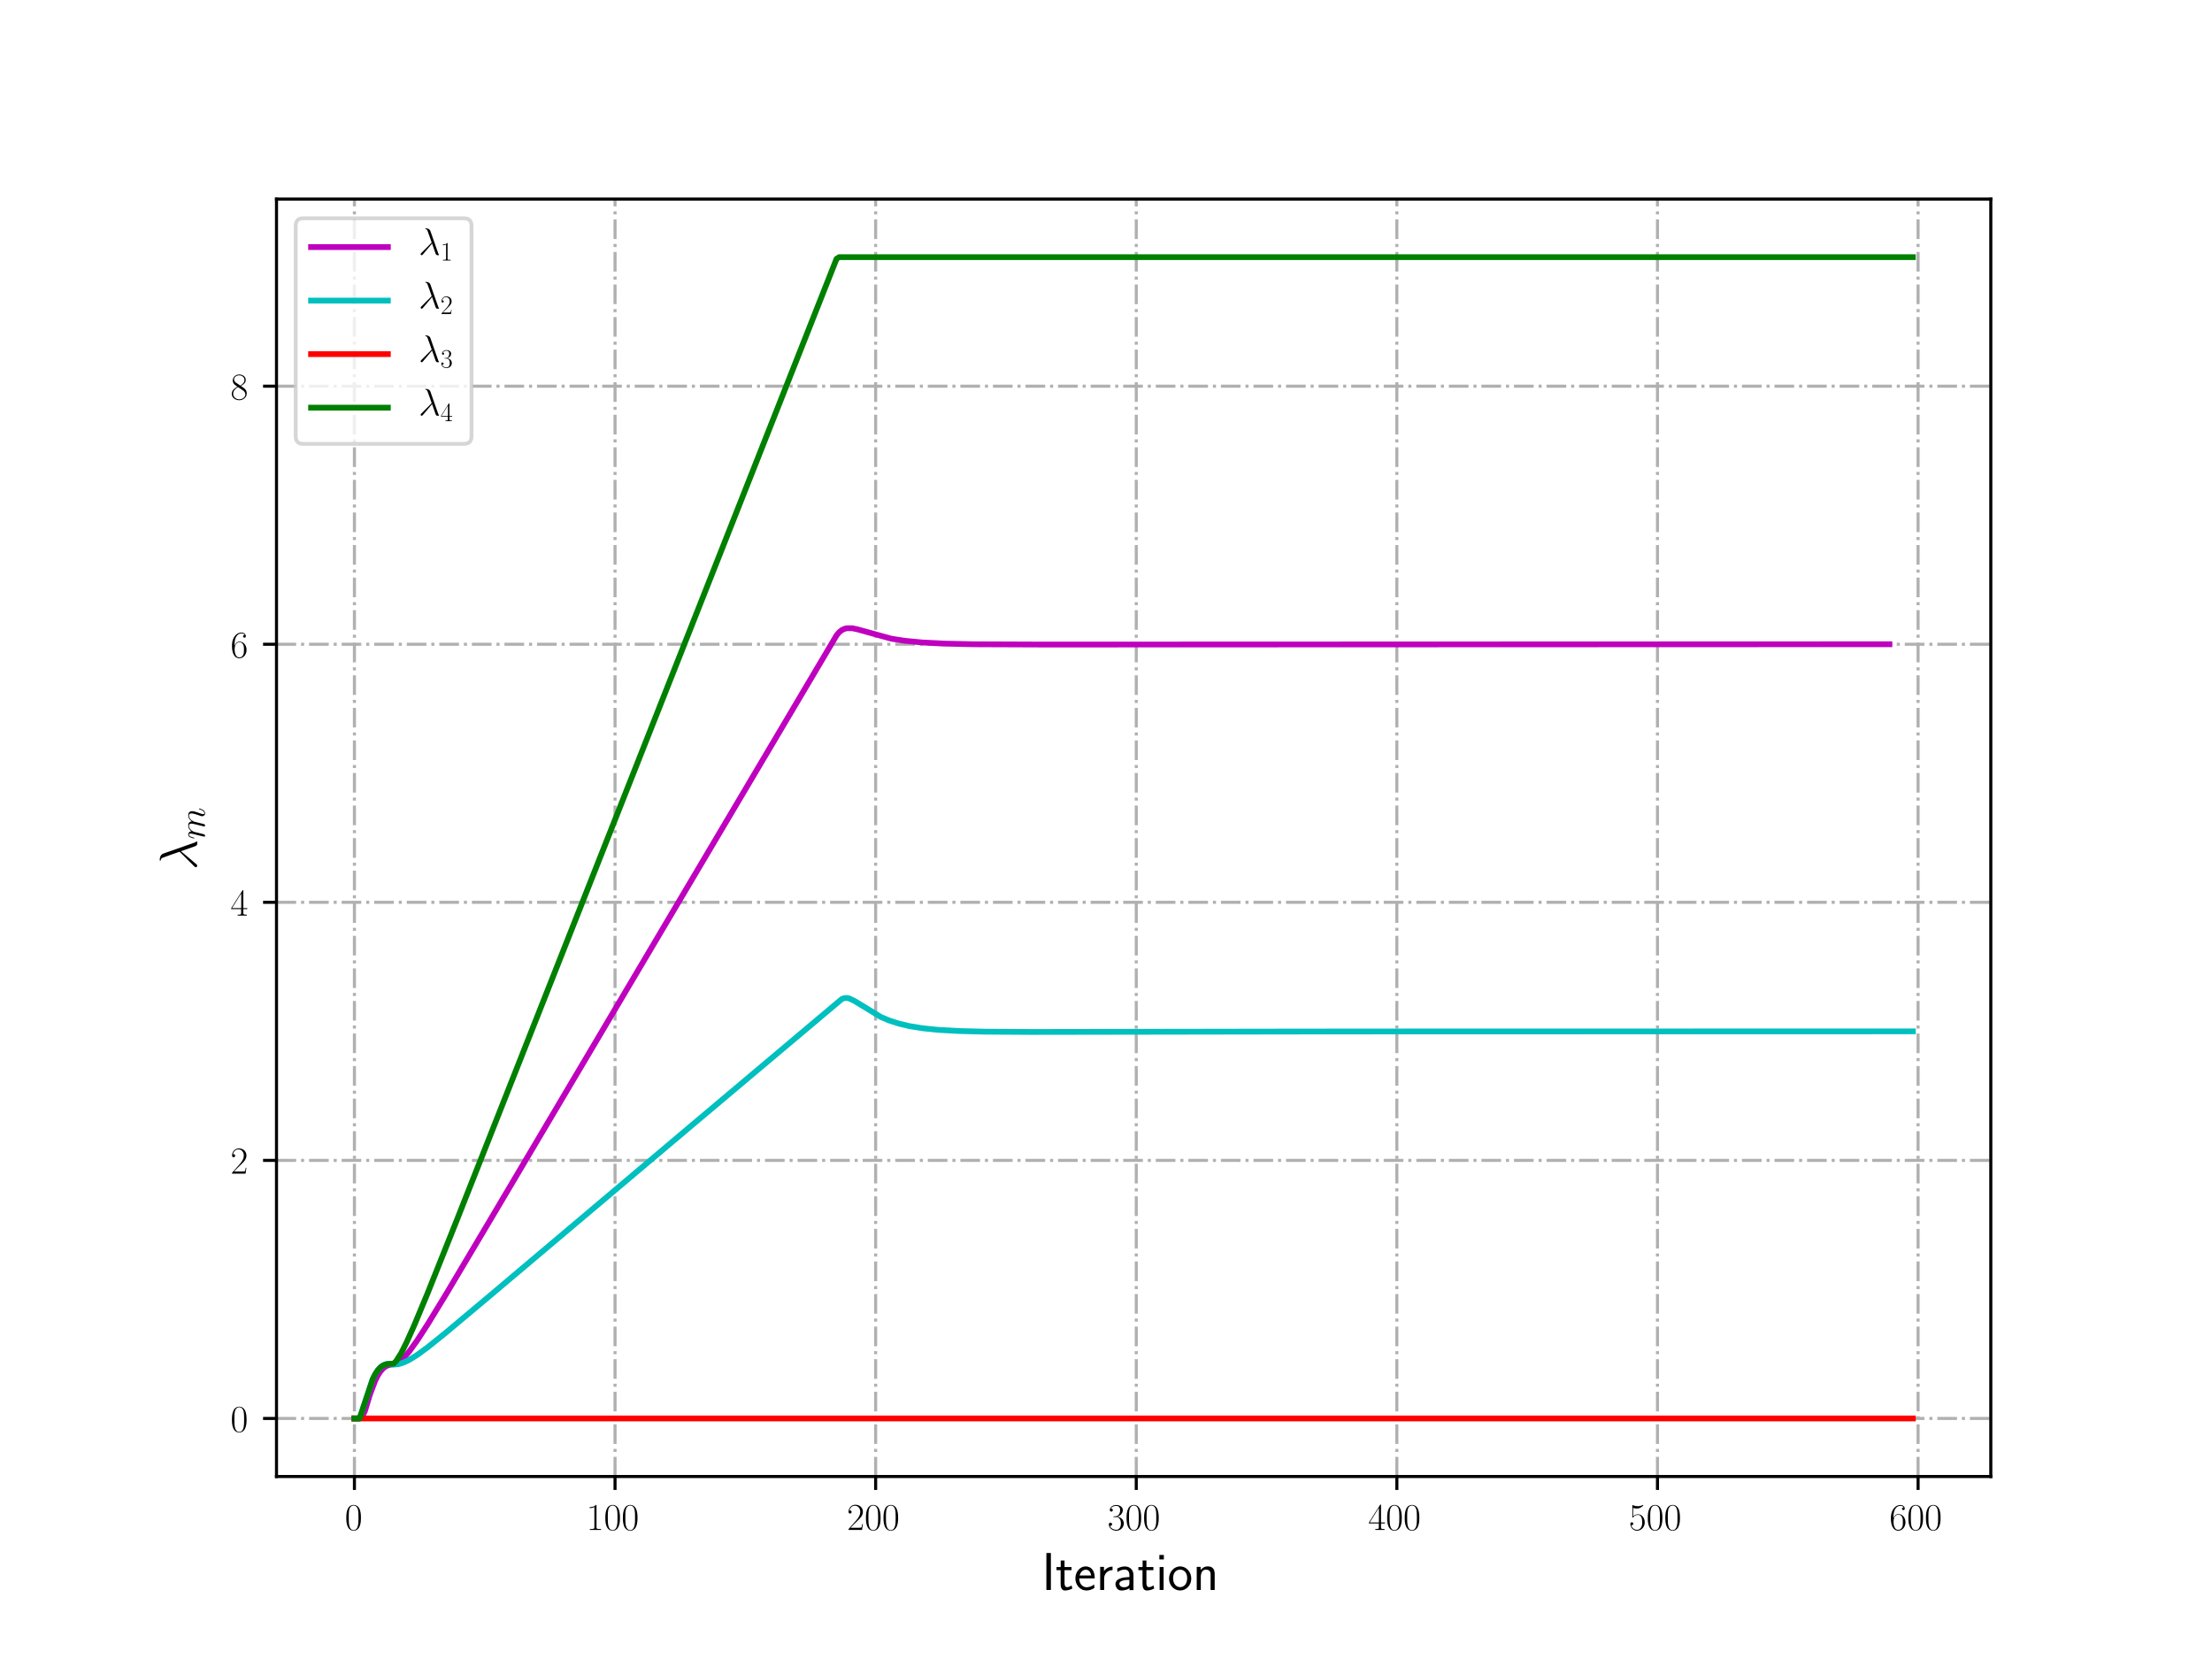
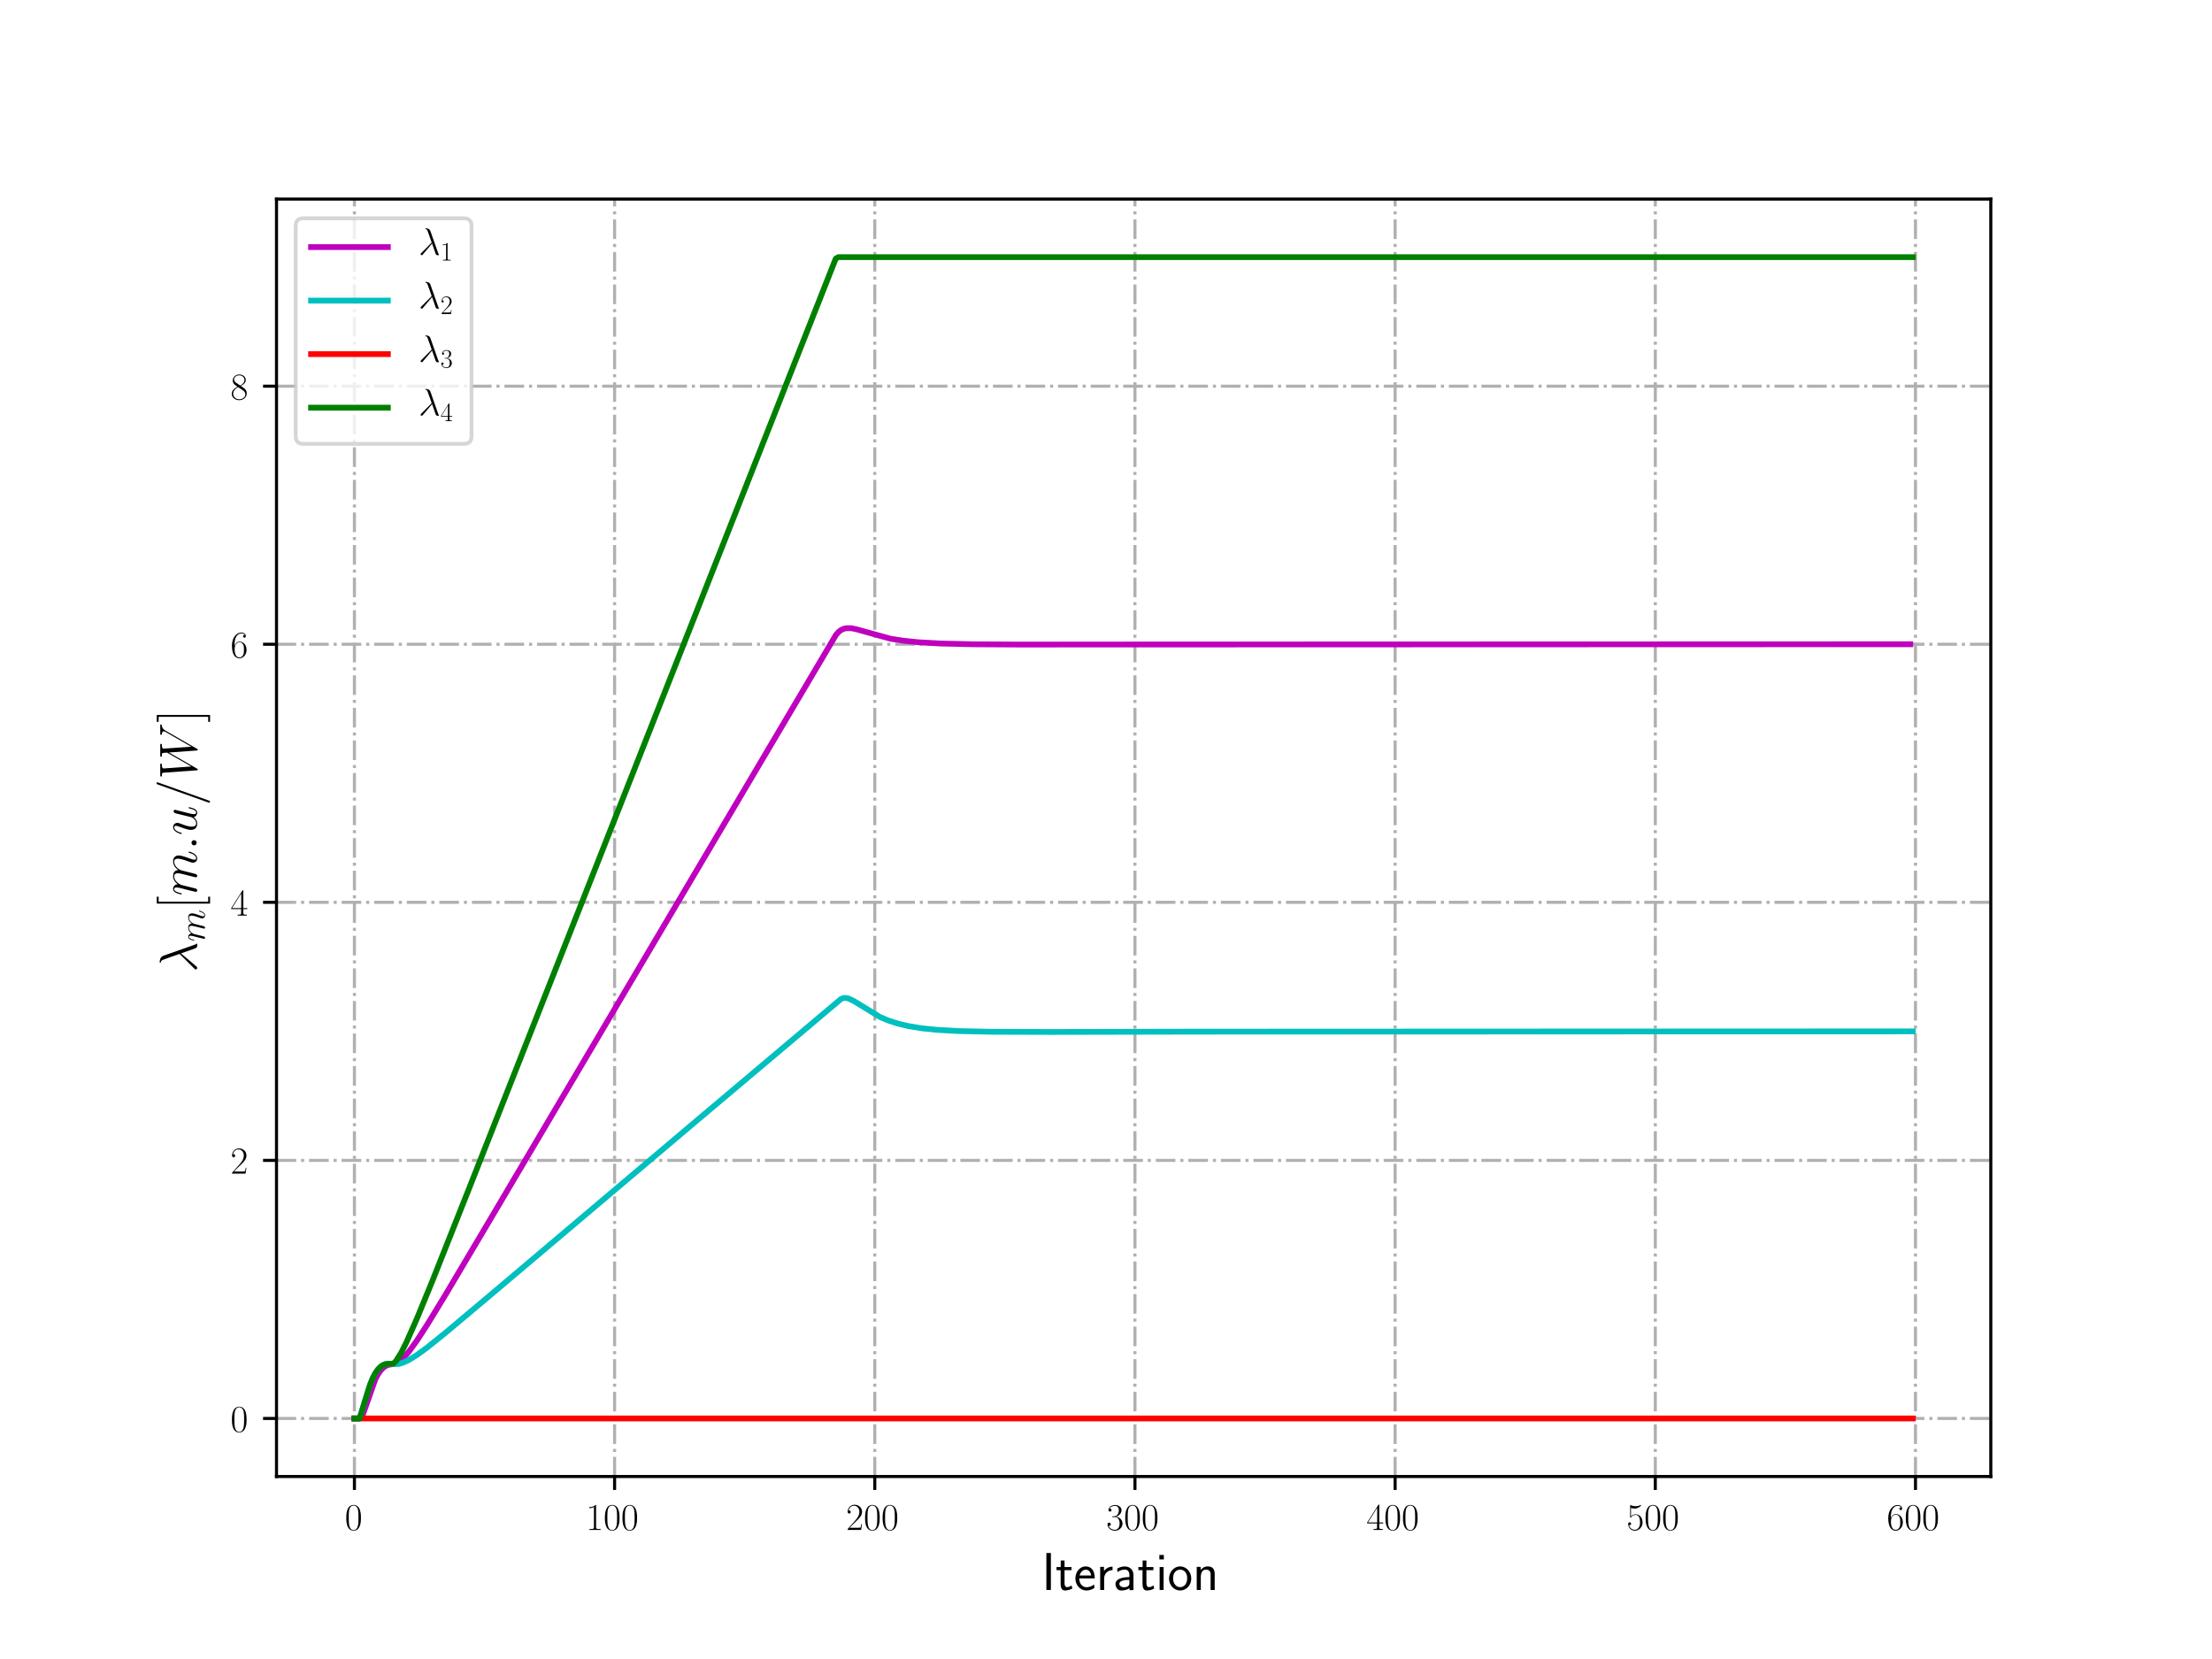
<svg xmlns="http://www.w3.org/2000/svg" xmlns:xlink="http://www.w3.org/1999/xlink" height="432pt" version="1.1" viewBox="0 0 576 432" width="576pt">
  <defs>
    <style type="text/css">
*{stroke-linecap:butt;stroke-linejoin:round;}
  </style>
  </defs>
  <g id="figure_1">
    <g id="patch_1">
      <path d="M 0 432  L 576 432  L 576 0  L 0 0  z " style="fill:#ffffff;" />
    </g>
    <g id="axes_1">
      <g id="patch_2">
        <path d="M 72 384.48  L 518.4 384.48  L 518.4 51.84  L 72 51.84  z " style="fill:#ffffff;" />
      </g>
      <g id="matplotlib.axis_1">
        <g id="xtick_1">
          <g id="line2d_1">
-             <path clip-path="url(#p67bd16fa66)" d="M 92.291 384.48  L 92.291 51.84  " style="fill:none;stroke:#b0b0b0;stroke-dasharray:5.12,1.28,0.8,1.28;stroke-dashoffset:0;stroke-width:0.8;" />
+             <path clip-path="url(#pb933f0a55b)" d="M 92.291 384.48  L 92.291 51.84  " style="fill:none;stroke:#b0b0b0;stroke-dasharray:5.12,1.28,0.8,1.28;stroke-dashoffset:0;stroke-width:0.8;" />
          </g>
          <g id="line2d_2">
            <defs>
-               <path d="M 0 0  L 0 3.5  " id="m396affe286" style="stroke:#000000;stroke-width:0.8;" />
-             </defs>
-             <g>
-               <use style="stroke:#000000;stroke-width:0.8;" x="92.291" xlink:href="#m396affe286" y="384.48" />
+               <path d="M 0 0  L 0 3.5  " id="m74001bb88d" style="stroke:#000000;stroke-width:0.8;" />
+             </defs>
+             <g>
+               <use style="stroke:#000000;stroke-width:0.8;" x="92.291" xlink:href="#m74001bb88d" y="384.48" />
            </g>
          </g>
          <g id="text_1">
            <defs>
              <path d="M 42 31.641  C 42 37.75 41.906 48.125 37.703 56.109  C 34 63.109 28.094 65.594 22.906 65.594  C 18.094 65.594 12 63.406 8.203 56.203  C 4.203 48.719 3.797 39.438 3.797 31.641  C 3.797 25.953 3.906 17.281 7 9.672  C 11.297 -0.609 19 -2 22.906 -2  C 27.5 -2 34.5 -0.109 38.594 9.375  C 41.594 16.281 42 24.359 42 31.641  z M 22.906 -0.406  C 16.5 -0.406 12.703 5.078 11.297 12.688  C 10.203 18.562 10.203 27.156 10.203 32.75  C 10.203 40.438 10.203 46.828 11.5 52.922  C 13.406 61.391 19 64 22.906 64  C 27 64 32.297 61.297 34.203 53.125  C 35.5 47.438 35.594 40.734 35.594 32.75  C 35.594 26.25 35.594 18.266 34.406 12.375  C 32.297 1.484 26.406 -0.406 22.906 -0.406  z " id="CMR17-48" />
            </defs>
            <g transform="translate(89.80024 398.3985)scale(0.1 -0.1)">
              <use transform="scale(0.996264)" xlink:href="#CMR17-48" />
            </g>
          </g>
        </g>
        <g id="xtick_2">
          <g id="line2d_3">
-             <path clip-path="url(#p67bd16fa66)" d="M 160.153 384.48  L 160.153 51.84  " style="fill:none;stroke:#b0b0b0;stroke-dasharray:5.12,1.28,0.8,1.28;stroke-dashoffset:0;stroke-width:0.8;" />
+             <path clip-path="url(#pb933f0a55b)" d="M 160.04 384.48  L 160.04 51.84  " style="fill:none;stroke:#b0b0b0;stroke-dasharray:5.12,1.28,0.8,1.28;stroke-dashoffset:0;stroke-width:0.8;" />
          </g>
          <g id="line2d_4">
            <g>
-               <use style="stroke:#000000;stroke-width:0.8;" x="160.153" xlink:href="#m396affe286" y="384.48" />
+               <use style="stroke:#000000;stroke-width:0.8;" x="160.04" xlink:href="#m74001bb88d" y="384.48" />
            </g>
          </g>
          <g id="text_2">
            <defs>
              <path d="M 26.594 63.406  C 26.594 65.5 26.5 65.5 25.094 65.5  C 21.203 61.188 15.297 59.797 9.703 59.797  C 9.406 59.797 8.906 59.797 8.797 59.5  C 8.703 59.297 8.703 59.094 8.703 57  C 11.797 57 17 57.594 21 59.984  L 21 7.203  C 21 3.688 20.797 2.5 12.203 2.5  L 9.203 2.5  L 9.203 0  C 14 0 19 0 23.797 0  C 28.594 0 33.594 0 38.406 0  L 38.406 2.5  L 35.406 2.5  C 26.797 2.5 26.594 3.594 26.594 7.156  z " id="CMR17-49" />
            </defs>
-             <g transform="translate(152.6815 398.3985)scale(0.1 -0.1)">
+             <g transform="translate(152.5682 398.3985)scale(0.1 -0.1)">
              <use transform="scale(0.996264)" xlink:href="#CMR17-49" />
              <use transform="translate(45.69048 0)scale(0.996264)" xlink:href="#CMR17-48" />
              <use transform="translate(91.38095 0)scale(0.996264)" xlink:href="#CMR17-48" />
            </g>
          </g>
        </g>
        <g id="xtick_3">
          <g id="line2d_5">
-             <path clip-path="url(#p67bd16fa66)" d="M 228.016 384.48  L 228.016 51.84  " style="fill:none;stroke:#b0b0b0;stroke-dasharray:5.12,1.28,0.8,1.28;stroke-dashoffset:0;stroke-width:0.8;" />
+             <path clip-path="url(#pb933f0a55b)" d="M 227.789 384.48  L 227.789 51.84  " style="fill:none;stroke:#b0b0b0;stroke-dasharray:5.12,1.28,0.8,1.28;stroke-dashoffset:0;stroke-width:0.8;" />
          </g>
          <g id="line2d_6">
            <g>
-               <use style="stroke:#000000;stroke-width:0.8;" x="228.016" xlink:href="#m396affe286" y="384.48" />
+               <use style="stroke:#000000;stroke-width:0.8;" x="227.789" xlink:href="#m74001bb88d" y="384.48" />
            </g>
          </g>
          <g id="text_3">
            <defs>
              <path d="M 41.703 15.453  L 39.906 15.453  C 38.906 8.375 38.094 7.172 37.703 6.562  C 37.203 5.766 30 5.766 28.594 5.766  L 9.406 5.766  C 13 9.672 20 16.75 28.5 24.953  C 34.594 30.734 41.703 37.531 41.703 47.422  C 41.703 59.219 32.297 66 21.797 66  C 10.797 66 4.094 56.312 4.094 47.344  C 4.094 43.438 7 42.938 8.203 42.938  C 9.203 42.938 12.203 43.547 12.203 47.031  C 12.203 50.109 9.594 51 8.203 51  C 7.594 51 7 50.906 6.594 50.703  C 8.5 59.219 14.297 63.406 20.406 63.406  C 29.094 63.406 34.797 56.516 34.797 47.422  C 34.797 38.734 29.703 31.25 24 24.75  L 4.094 2.281  L 4.094 0  L 39.297 0  z " id="CMR17-50" />
            </defs>
-             <g transform="translate(220.5441 398.3985)scale(0.1 -0.1)">
+             <g transform="translate(220.3175 398.3985)scale(0.1 -0.1)">
              <use transform="scale(0.996264)" xlink:href="#CMR17-50" />
              <use transform="translate(45.69048 0)scale(0.996264)" xlink:href="#CMR17-48" />
              <use transform="translate(91.38095 0)scale(0.996264)" xlink:href="#CMR17-48" />
            </g>
          </g>
        </g>
        <g id="xtick_4">
          <g id="line2d_7">
-             <path clip-path="url(#p67bd16fa66)" d="M 295.879 384.48  L 295.879 51.84  " style="fill:none;stroke:#b0b0b0;stroke-dasharray:5.12,1.28,0.8,1.28;stroke-dashoffset:0;stroke-width:0.8;" />
+             <path clip-path="url(#pb933f0a55b)" d="M 295.539 384.48  L 295.539 51.84  " style="fill:none;stroke:#b0b0b0;stroke-dasharray:5.12,1.28,0.8,1.28;stroke-dashoffset:0;stroke-width:0.8;" />
          </g>
          <g id="line2d_8">
            <g>
-               <use style="stroke:#000000;stroke-width:0.8;" x="295.879" xlink:href="#m396affe286" y="384.48" />
+               <use style="stroke:#000000;stroke-width:0.8;" x="295.539" xlink:href="#m74001bb88d" y="384.48" />
            </g>
          </g>
          <g id="text_4">
            <defs>
              <path d="M 22.094 33.703  C 31 33.703 34.906 25.969 34.906 17.031  C 34.906 5 28.5 0.391 22.703 0.391  C 17.406 0.391 8.797 3.031 6.094 10.828  C 6.594 10.625 7.094 10.625 7.594 10.625  C 10 10.625 11.797 12.219 11.797 14.812  C 11.797 17.703 9.594 19 7.594 19  C 5.906 19 3.297 18.203 3.297 14.469  C 3.297 5.234 12.297 -2 22.906 -2  C 34 -2 42.5 6.719 42.5 16.953  C 42.5 26.672 34.5 33.703 25 34.797  C 32.594 36.375 39.906 43.062 39.906 52.016  C 39.906 59.688 32 65.297 23 65.297  C 13.906 65.297 5.906 59.828 5.906 52.016  C 5.906 48.594 8.5 48 9.797 48  C 11.906 48 13.703 49.297 13.703 51.891  C 13.703 54.469 11.906 55.766 9.797 55.766  C 9.406 55.766 8.906 55.766 8.5 55.578  C 11.406 61.859 19.297 63 22.797 63  C 26.297 63 32.906 61.328 32.906 51.875  C 32.906 49.109 32.5 44.188 29.094 39.844  C 26.094 36 22.703 36 19.406 35.688  C 18.906 35.688 16.594 35.453 16.203 35.453  C 15.5 35.359 15.094 35.266 15.094 34.5  C 15.094 33.797 15.203 33.703 17.203 33.703  z " id="CMR17-51" />
            </defs>
-             <g transform="translate(288.4066 398.3985)scale(0.1 -0.1)">
+             <g transform="translate(288.0667 398.3985)scale(0.1 -0.1)">
              <use transform="scale(0.996264)" xlink:href="#CMR17-51" />
              <use transform="translate(45.69048 0)scale(0.996264)" xlink:href="#CMR17-48" />
              <use transform="translate(91.38095 0)scale(0.996264)" xlink:href="#CMR17-48" />
            </g>
          </g>
        </g>
        <g id="xtick_5">
          <g id="line2d_9">
-             <path clip-path="url(#p67bd16fa66)" d="M 363.741 384.48  L 363.741 51.84  " style="fill:none;stroke:#b0b0b0;stroke-dasharray:5.12,1.28,0.8,1.28;stroke-dashoffset:0;stroke-width:0.8;" />
+             <path clip-path="url(#pb933f0a55b)" d="M 363.288 384.48  L 363.288 51.84  " style="fill:none;stroke:#b0b0b0;stroke-dasharray:5.12,1.28,0.8,1.28;stroke-dashoffset:0;stroke-width:0.8;" />
          </g>
          <g id="line2d_10">
            <g>
-               <use style="stroke:#000000;stroke-width:0.8;" x="363.741" xlink:href="#m396affe286" y="384.48" />
+               <use style="stroke:#000000;stroke-width:0.8;" x="363.288" xlink:href="#m74001bb88d" y="384.48" />
            </g>
          </g>
          <g id="text_5">
            <defs>
              <path d="M 33.594 64.406  C 33.594 66.5 33.5 66.5 31.703 66.5  L 2 19.594  L 2 17  L 27.797 17  L 27.797 7.141  C 27.797 3.5 27.594 2.5 20.594 2.5  L 18.703 2.5  L 18.703 0  C 21.906 0 27.297 0 30.703 0  C 34.094 0 39.5 0 42.703 0  L 42.703 2.5  L 40.797 2.5  C 33.797 2.5 33.594 3.5 33.594 7.141  L 33.594 17  L 43.797 17  L 43.797 19.594  L 33.594 19.594  z M 28.094 57.859  L 28.094 19.594  L 4 19.594  z " id="CMR17-52" />
            </defs>
-             <g transform="translate(356.2692 398.3985)scale(0.1 -0.1)">
+             <g transform="translate(355.816 398.3985)scale(0.1 -0.1)">
              <use transform="scale(0.996264)" xlink:href="#CMR17-52" />
              <use transform="translate(45.69048 0)scale(0.996264)" xlink:href="#CMR17-48" />
              <use transform="translate(91.38095 0)scale(0.996264)" xlink:href="#CMR17-48" />
            </g>
          </g>
        </g>
        <g id="xtick_6">
          <g id="line2d_11">
-             <path clip-path="url(#p67bd16fa66)" d="M 431.604 384.48  L 431.604 51.84  " style="fill:none;stroke:#b0b0b0;stroke-dasharray:5.12,1.28,0.8,1.28;stroke-dashoffset:0;stroke-width:0.8;" />
+             <path clip-path="url(#pb933f0a55b)" d="M 431.037 384.48  L 431.037 51.84  " style="fill:none;stroke:#b0b0b0;stroke-dasharray:5.12,1.28,0.8,1.28;stroke-dashoffset:0;stroke-width:0.8;" />
          </g>
          <g id="line2d_12">
            <g>
-               <use style="stroke:#000000;stroke-width:0.8;" x="431.604" xlink:href="#m396affe286" y="384.48" />
+               <use style="stroke:#000000;stroke-width:0.8;" x="431.037" xlink:href="#m74001bb88d" y="384.48" />
            </g>
          </g>
          <g id="text_6">
            <defs>
              <path d="M 11.406 57.688  C 12.406 57.281 16.5 56 20.703 56  C 30 56 35.094 61.109 38 64.062  C 38 64.953 38 65.5 37.406 65.5  C 37.297 65.5 37.094 65.5 36.297 65.047  C 32.797 63.406 28.703 62.078 23.703 62.078  C 20.703 62.078 16.203 62.484 11.297 64.672  C 10.203 65.172 10 65.172 9.906 65.172  C 9.406 65.172 9.297 65.062 9.297 63.078  L 9.297 34.422  C 9.297 32.641 9.297 32.141 10.297 32.141  C 10.797 32.141 11 32.344 11.5 33.031  C 14.703 37.516 19.094 39.406 24.094 39.406  C 27.594 39.406 35.094 37.219 35.094 20.141  C 35.094 16.953 35.094 11.172 32.094 6.578  C 29.594 2.484 25.703 0.391 21.406 0.391  C 14.797 0.391 8.094 5 6.297 12.719  C 6.703 12.609 7.5 12.422 7.906 12.422  C 9.203 12.422 11.703 13.125 11.703 16.219  C 11.703 18.906 9.797 20 7.906 20  C 5.594 20 4.094 18.594 4.094 15.797  C 4.094 7.094 11 -2 21.594 -2  C 31.906 -2 41.703 6.875 41.703 19.75  C 41.703 31.719 33.906 41 24.203 41  C 19.094 41 14.797 39.109 11.406 35.531  z " id="CMR17-53" />
            </defs>
-             <g transform="translate(424.1318 398.3985)scale(0.1 -0.1)">
+             <g transform="translate(423.5653 398.3985)scale(0.1 -0.1)">
              <use transform="scale(0.996264)" xlink:href="#CMR17-53" />
              <use transform="translate(45.69048 0)scale(0.996264)" xlink:href="#CMR17-48" />
              <use transform="translate(91.38095 0)scale(0.996264)" xlink:href="#CMR17-48" />
            </g>
          </g>
        </g>
        <g id="xtick_7">
          <g id="line2d_13">
-             <path clip-path="url(#p67bd16fa66)" d="M 499.466 384.48  L 499.466 51.84  " style="fill:none;stroke:#b0b0b0;stroke-dasharray:5.12,1.28,0.8,1.28;stroke-dashoffset:0;stroke-width:0.8;" />
+             <path clip-path="url(#pb933f0a55b)" d="M 498.787 384.48  L 498.787 51.84  " style="fill:none;stroke:#b0b0b0;stroke-dasharray:5.12,1.28,0.8,1.28;stroke-dashoffset:0;stroke-width:0.8;" />
          </g>
          <g id="line2d_14">
            <g>
-               <use style="stroke:#000000;stroke-width:0.8;" x="499.466" xlink:href="#m396affe286" y="384.48" />
+               <use style="stroke:#000000;stroke-width:0.8;" x="498.787" xlink:href="#m74001bb88d" y="384.48" />
            </g>
          </g>
          <g id="text_7">
            <defs>
              <path d="M 10.594 34  C 10.594 57.656 21.797 63 28.297 63  C 30.406 63 35.5 62.641 37.5 59  C 35.906 59 32.906 59 32.906 55.516  C 32.906 52.828 35.094 51.922 36.5 51.922  C 37.406 51.922 40.094 52.312 40.094 55.625  C 40.094 61.781 35.094 65.297 28.203 65.297  C 16.297 65.297 3.797 52.969 3.797 31  C 3.797 3.953 15.094 -2 23.094 -2  C 32.797 -2 42 6.672 42 20.047  C 42 32.516 33.906 41.594 23.703 41.594  C 17.594 41.594 13.094 37.609 10.594 30.625  z M 23.094 0.391  C 10.797 0.391 10.797 18.75 10.797 22.438  C 10.797 29.625 14.203 40 23.5 40  C 25.203 40 30.094 40 33.406 33.125  C 35.203 29.219 35.203 25.141 35.203 20.141  C 35.203 14.75 35.203 10.781 33.094 6.781  C 30.906 2.672 27.703 0.391 23.094 0.391  z " id="CMR17-54" />
            </defs>
-             <g transform="translate(491.9943 398.3985)scale(0.1 -0.1)">
+             <g transform="translate(491.3146 398.3985)scale(0.1 -0.1)">
              <use transform="scale(0.996264)" xlink:href="#CMR17-54" />
              <use transform="translate(45.69048 0)scale(0.996264)" xlink:href="#CMR17-48" />
              <use transform="translate(91.38095 0)scale(0.996264)" xlink:href="#CMR17-48" />
            </g>
          </g>
        </g>
        <g id="text_8">
          <defs>
            <path d="M 17.094 69  L 8.703 69  L 8.703 0  L 17.094 0  z " id="CMSS17-73" />
            <path d="M 16.703 37  L 29.703 37  L 29.703 42.766  L 16.703 42.766  L 16.703 55  L 9.594 55  L 9.594 42.766  L 1.703 42.766  L 1.703 37  L 9.406 37  L 9.406 11.703  C 9.406 6 10.703 -1 17.297 -1  C 22.297 -1 26.906 0.391 31.297 2.688  L 29.703 8.562  C 27.297 6.469 24.406 5.266 21.297 5.266  C 16.906 5.266 16.703 10.875 16.703 13.375  z " id="CMSS17-116" />
            <path d="M 39.094 21.516  C 39.094 24.844 38.906 31.297 35.703 36.641  C 32.203 42.391 26.5 44 22.203 44  C 11.797 44 3 34.188 3 21.484  C 3 9.094 12.094 -1 23.594 -1  C 28.094 -1 33.594 0.297 38.594 3.875  C 38.594 4.281 38.406 6.469 38.297 6.562  C 38.297 6.766 38 9.844 38 10.25  C 33.203 6.359 27.703 5.078 23.703 5.078  C 17.297 5.078 10.406 10.422 10.094 21.516  z M 10.906 27  C 12.203 32.562 16.594 37.828 22.203 37.828  C 23.703 37.828 30.703 37.828 32.5 27  z " id="CMSS17-101" />
            <path d="M 14.906 21.297  C 14.906 30.703 21.797 37 30.594 37  L 30.594 43.578  C 24.203 43.578 18.203 40.391 14.594 35.203  L 14.594 43.094  L 7.5 43.094  L 7.5 0  L 14.906 0  z " id="CMSS17-114" />
            <path d="M 37.594 27.984  C 37.594 37.375 30.906 43.875 21.906 43.875  C 17.5 43.875 12.703 43.078 7.203 39.891  L 7.797 33.359  C 10.297 35.125 14.594 38 21.797 38  C 26.906 38 30 34.062 30 27.844  L 30 24  C 14 24 4 19.344 4 11.344  C 4 7.203 6.5 -1 14.797 -1  C 16.297 -1 24.406 -1 30.203 3.391  L 30.203 -0.297  L 37.594 -0.297  z M 30 12.75  C 30 10.953 30 8.562 27 6.781  C 24.406 5.078 21.094 5.078 19.703 5.078  C 14.703 5.078 11.297 7.984 11.297 11.625  C 11.297 18.922 26.906 18.922 30 18.922  z " id="CMSS17-97" />
            <path d="M 15.297 65.359  L 6.906 65.359  L 6.906 57  L 15.297 57  z M 14.797 42.797  L 7.406 42.797  L 7.406 0  L 14.797 0  z " id="CMSS17-105" />
            <path d="M 44.203 21.188  C 44.203 34 34.703 44 23.5 44  C 12 44 2.703 33.703 2.703 21.188  C 2.703 8.5 12.297 -1 23.406 -1  C 34.797 -1 44.203 8.797 44.203 21.188  z M 23.5 5.266  C 16.406 5.266 10.297 11.078 10.297 22  C 10.297 33.609 17.406 37.922 23.406 37.922  C 29.906 37.922 36.594 33.219 36.594 22  C 36.594 10.672 30.094 5.266 23.5 5.266  z " id="CMSS17-111" />
            <path d="M 40.906 29.328  C 40.906 35.672 39.406 44 28.094 44  C 21.703 44 17.5 40.719 14.703 37.328  L 14.703 43.094  L 7.406 43.094  L 7.406 0  L 15 0  L 15 24.359  C 15 30.688 17.406 37.938 24.203 37.938  C 33 37.938 33.297 32 33.297 28.578  L 33.297 0  L 40.906 0  z " id="CMSS17-110" />
          </defs>
          <g transform="translate(271.264 414.0216)scale(0.14 -0.14)">
            <use transform="scale(0.996264)" xlink:href="#CMSS17-73" />
            <use transform="translate(25.78393 0)scale(0.996264)" xlink:href="#CMSS17-116" />
            <use transform="translate(59.61549 0)scale(0.996264)" xlink:href="#CMSS17-101" />
            <use transform="translate(101.2543 0)scale(0.996264)" xlink:href="#CMSS17-114" />
            <use transform="translate(133.1641 0)scale(0.996264)" xlink:href="#CMSS17-97" />
            <use transform="translate(178.086 0)scale(0.996264)" xlink:href="#CMSS17-116" />
            <use transform="translate(211.9176 0)scale(0.996264)" xlink:href="#CMSS17-105" />
            <use transform="translate(234.0983 0)scale(0.996264)" xlink:href="#CMSS17-111" />
            <use transform="translate(280.9419 0)scale(0.996264)" xlink:href="#CMSS17-110" />
          </g>
        </g>
      </g>
      <g id="matplotlib.axis_2">
        <g id="ytick_1">
          <g id="line2d_15">
-             <path clip-path="url(#p67bd16fa66)" d="M 72 369.36  L 518.4 369.36  " style="fill:none;stroke:#b0b0b0;stroke-dasharray:5.12,1.28,0.8,1.28;stroke-dashoffset:0;stroke-width:0.8;" />
+             <path clip-path="url(#pb933f0a55b)" d="M 72 369.36  L 518.4 369.36  " style="fill:none;stroke:#b0b0b0;stroke-dasharray:5.12,1.28,0.8,1.28;stroke-dashoffset:0;stroke-width:0.8;" />
          </g>
          <g id="line2d_16">
            <defs>
-               <path d="M 0 0  L -3.5 0  " id="m03adfa3bd1" style="stroke:#000000;stroke-width:0.8;" />
-             </defs>
-             <g>
-               <use style="stroke:#000000;stroke-width:0.8;" x="72" xlink:href="#m03adfa3bd1" y="369.36" />
+               <path d="M 0 0  L -3.5 0  " id="md97d39c48c" style="stroke:#000000;stroke-width:0.8;" />
+             </defs>
+             <g>
+               <use style="stroke:#000000;stroke-width:0.8;" x="72" xlink:href="#md97d39c48c" y="369.36" />
            </g>
          </g>
          <g id="text_9">
            <g transform="translate(60.01866 372.8192)scale(0.1 -0.1)">
              <use transform="scale(0.996264)" xlink:href="#CMR17-48" />
            </g>
          </g>
        </g>
        <g id="ytick_2">
          <g id="line2d_17">
-             <path clip-path="url(#p67bd16fa66)" d="M 72 302.16  L 518.4 302.16  " style="fill:none;stroke:#b0b0b0;stroke-dasharray:5.12,1.28,0.8,1.28;stroke-dashoffset:0;stroke-width:0.8;" />
+             <path clip-path="url(#pb933f0a55b)" d="M 72 302.16  L 518.4 302.16  " style="fill:none;stroke:#b0b0b0;stroke-dasharray:5.12,1.28,0.8,1.28;stroke-dashoffset:0;stroke-width:0.8;" />
          </g>
          <g id="line2d_18">
            <g>
-               <use style="stroke:#000000;stroke-width:0.8;" x="72" xlink:href="#m03adfa3bd1" y="302.16" />
+               <use style="stroke:#000000;stroke-width:0.8;" x="72" xlink:href="#md97d39c48c" y="302.16" />
            </g>
          </g>
          <g id="text_10">
            <g transform="translate(60.01866 305.6192)scale(0.1 -0.1)">
              <use transform="scale(0.996264)" xlink:href="#CMR17-50" />
            </g>
          </g>
        </g>
        <g id="ytick_3">
          <g id="line2d_19">
-             <path clip-path="url(#p67bd16fa66)" d="M 72 234.96  L 518.4 234.96  " style="fill:none;stroke:#b0b0b0;stroke-dasharray:5.12,1.28,0.8,1.28;stroke-dashoffset:0;stroke-width:0.8;" />
+             <path clip-path="url(#pb933f0a55b)" d="M 72 234.96  L 518.4 234.96  " style="fill:none;stroke:#b0b0b0;stroke-dasharray:5.12,1.28,0.8,1.28;stroke-dashoffset:0;stroke-width:0.8;" />
          </g>
          <g id="line2d_20">
            <g>
-               <use style="stroke:#000000;stroke-width:0.8;" x="72" xlink:href="#m03adfa3bd1" y="234.96" />
+               <use style="stroke:#000000;stroke-width:0.8;" x="72" xlink:href="#md97d39c48c" y="234.96" />
            </g>
          </g>
          <g id="text_11">
            <g transform="translate(60.01866 238.4192)scale(0.1 -0.1)">
              <use transform="scale(0.996264)" xlink:href="#CMR17-52" />
            </g>
          </g>
        </g>
        <g id="ytick_4">
          <g id="line2d_21">
-             <path clip-path="url(#p67bd16fa66)" d="M 72 167.76  L 518.4 167.76  " style="fill:none;stroke:#b0b0b0;stroke-dasharray:5.12,1.28,0.8,1.28;stroke-dashoffset:0;stroke-width:0.8;" />
+             <path clip-path="url(#pb933f0a55b)" d="M 72 167.76  L 518.4 167.76  " style="fill:none;stroke:#b0b0b0;stroke-dasharray:5.12,1.28,0.8,1.28;stroke-dashoffset:0;stroke-width:0.8;" />
          </g>
          <g id="line2d_22">
            <g>
-               <use style="stroke:#000000;stroke-width:0.8;" x="72" xlink:href="#m03adfa3bd1" y="167.76" />
+               <use style="stroke:#000000;stroke-width:0.8;" x="72" xlink:href="#md97d39c48c" y="167.76" />
            </g>
          </g>
          <g id="text_12">
            <g transform="translate(60.01866 171.2192)scale(0.1 -0.1)">
              <use transform="scale(0.996264)" xlink:href="#CMR17-54" />
            </g>
          </g>
        </g>
        <g id="ytick_5">
          <g id="line2d_23">
-             <path clip-path="url(#p67bd16fa66)" d="M 72 100.56  L 518.4 100.56  " style="fill:none;stroke:#b0b0b0;stroke-dasharray:5.12,1.28,0.8,1.28;stroke-dashoffset:0;stroke-width:0.8;" />
+             <path clip-path="url(#pb933f0a55b)" d="M 72 100.56  L 518.4 100.56  " style="fill:none;stroke:#b0b0b0;stroke-dasharray:5.12,1.28,0.8,1.28;stroke-dashoffset:0;stroke-width:0.8;" />
          </g>
          <g id="line2d_24">
            <g>
-               <use style="stroke:#000000;stroke-width:0.8;" x="72" xlink:href="#m03adfa3bd1" y="100.56" />
+               <use style="stroke:#000000;stroke-width:0.8;" x="72" xlink:href="#md97d39c48c" y="100.56" />
            </g>
          </g>
          <g id="text_13">
            <defs>
              <path d="M 27.203 35.375  C 33.5 38.547 39.906 43.328 39.906 50.984  C 39.906 60.016 31.094 65.297 23 65.297  C 13.906 65.297 5.906 58.734 5.906 49.688  C 5.906 47.203 6.5 42.922 10.406 39.141  C 11.406 38.156 15.594 35.172 18.297 33.281  C 13.797 30.984 3.297 25.531 3.297 14.594  C 3.297 4.359 13.094 -2 22.797 -2  C 33.5 -2 42.5 5.656 42.5 15.781  C 42.5 24.844 36.406 29.016 32.406 31.703  z M 14.094 44.094  C 13.297 44.594 9.297 47.672 9.297 52.359  C 9.297 58.422 15.594 63 22.797 63  C 30.703 63 36.5 57.438 36.5 50.969  C 36.5 41.703 26.094 36.422 25.594 36.422  C 25.5 36.422 25.406 36.422 24.594 37.031  z M 32.5 23.734  C 34 22.641 38.797 19.375 38.797 13.297  C 38.797 5.953 31.406 0.391 23 0.391  C 13.906 0.391 7 6.844 7 14.688  C 7 22.547 13.094 29.094 20 32.188  z " id="CMR17-56" />
            </defs>
            <g transform="translate(60.01866 104.0192)scale(0.1 -0.1)">
              <use transform="scale(0.996264)" xlink:href="#CMR17-56" />
            </g>
          </g>
        </g>
        <g id="text_14">
          <defs>
            <path d="M 30.906 61.953  C 28.406 69 20.5 69 19.203 69  C 18.594 69 17.5 69 17.5 68  C 17.5 67.219 18.094 67.109 18.594 67.016  C 20.094 66.812 21.297 66.609 22.906 63.75  C 23.906 61.859 34.203 32.172 34.203 31.969  C 34.203 31.875 34.094 31.766 33.297 30.969  L 7.297 4.859  C 6.094 3.656 5.297 2.859 5.297 1.594  C 5.297 0.188 6.5 -1 8.094 -1  C 8.5 -1 9.594 -0.797 10.203 -0.203  C 11.797 1.281 26.094 18.656 35.203 29.391  C 37.797 21.609 41 12.453 44.094 4.078  C 44.594 2.594 45.094 1.188 46.5 -0.094  C 47.5 -1 47.703 -1 50.5 -1  L 52.406 -1  C 52.797 -1 53.5 -1 53.5 -0.203  C 53.5 0.203 53.406 0.297 53 0.703  C 52.094 1.797 51.406 3.578 51 4.781  z " id="CMMI12-21" />
            <path d="M 20.594 29.234  C 20.797 29.844 23.297 34.828 27 38.016  C 29.594 40.406 33 42.016 36.906 42.016  C 40.906 42.016 42.297 39.016 42.297 35.031  C 42.297 34.422 42.297 32.438 41.094 27.734  L 38.594 17.469  C 37.797 14.469 35.906 7.078 35.703 5.984  C 35.297 4.484 34.703 1.891 34.703 1.5  C 34.703 0.094 35.797 -1 37.297 -1  C 40.297 -1 40.797 1.297 41.703 4.891  L 47.703 28.734  C 47.906 29.531 53.094 42.016 64.094 42.016  C 68.094 42.016 69.5 39.016 69.5 35.031  C 69.5 29.438 65.594 18.562 63.406 12.578  C 62.5 10.172 62 8.875 62 7.078  C 62 2.594 65.094 -1 69.906 -1  C 79.203 -1 82.703 13.672 82.703 14.266  C 82.703 14.766 82.297 15.172 81.703 15.172  C 80.797 15.172 80.703 14.875 80.203 13.172  C 77.906 5.188 74.203 1 70.203 1  C 69.203 1 67.594 1 67.594 4.203  C 67.594 6.812 68.797 10 69.203 11.094  C 71 15.906 75.5 27.703 75.5 33.516  C 75.5 39.5 72 44 64.406 44  C 57.703 44 52.297 40.219 48.297 34.328  C 48 39.719 44.703 44 37.203 44  C 28.297 44 23.594 37.734 21.797 35.234  C 21.5 40.906 17.406 44 13 44  C 10.094 44 7.797 42.609 5.906 38.812  C 4.094 35.219 2.703 29.141 2.703 28.734  C 2.703 28.344 3.094 27.844 3.797 27.844  C 4.594 27.844 4.703 27.938 5.297 30.234  C 6.797 36.125 8.703 42.016 12.703 42.016  C 15 42.016 15.797 40.406 15.797 37.422  C 15.797 35.219 14.797 31.328 14.094 28.234  L 11.297 17.469  C 10.906 15.562 9.797 11.078 9.297 9.281  C 8.594 6.688 7.5 2 7.5 1.5  C 7.5 0.094 8.594 -1 10.094 -1  C 11.297 -1 12.703 -0.406 13.5 1.094  C 13.703 1.594 14.594 5.094 15.094 7.078  L 17.297 16.062  z " id="CMMI12-109" />
+             <path d="M 23.5 -25  L 23.5 -21.516  L 14.094 -21.516  L 14.094 71  L 23.5 71  L 23.5 74.484  L 10.594 74.484  L 10.594 -25  z " id="CMR17-91" />
+             <path d="M 18.406 4.797  C 18.406 7.688 16 9.672 13.594 9.672  C 10.703 9.672 8.703 7.281 8.703 4.891  C 8.703 2 11.094 0 13.5 0  C 16.406 0 18.406 2.391 18.406 4.797  z " id="CMMI12-58" />
+             <path d="M 34.094 5.781  C 35.406 0.203 40.203 -1 42.594 -1  C 45.797 -1 48.203 1.094 49.797 4.484  C 51.5 8.078 52.797 13.969 52.797 14.266  C 52.797 14.766 52.406 15.172 51.797 15.172  C 50.906 15.172 50.797 14.672 50.406 13.172  C 48.594 6.281 46.797 1 42.797 1  C 39.797 1 39.797 4.297 39.797 5.594  C 39.797 7.891 40.094 8.875 41.094 13.078  C 41.797 15.766 42.5 18.453 43.094 21.25  L 47.203 37.516  C 47.906 40.016 47.906 40.219 47.906 40.516  C 47.906 42.016 46.703 43.016 45.203 43.016  C 42.297 43.016 41.594 40.516 41 38.016  C 40 34.125 34.594 12.672 33.906 9.188  C 33.797 9.188 29.906 1 22.594 1  C 17.406 1 16.406 5.484 16.406 9.188  C 16.406 14.875 19.203 22.844 21.797 29.531  C 23 32.734 23.5 34.031 23.5 36.016  C 23.5 40.312 20.406 44 15.594 44  C 6.406 44 2.703 29.531 2.703 28.734  C 2.703 28.344 3.094 27.844 3.797 27.844  C 4.703 27.844 4.797 28.234 5.203 29.625  C 7.594 38.141 11.5 41.906 15.297 41.906  C 16.297 41.906 17.906 41.906 17.906 38.719  C 17.906 36.125 16.797 33.234 15.297 29.438  C 10.906 17.562 10.406 13.766 10.406 10.781  C 10.406 0.594 18.094 -1 22.203 -1  C 28.594 -1 32.094 3.391 34.094 5.781  z " id="CMMI12-117" />
+             <path d="M 42.906 71.281  C 42.906 71.391 43.5 72.906 43.5 73.094  C 43.5 74.297 42.5 75 41.703 75  C 41.203 75 40.297 75 39.5 72.797  L 6 -21.297  C 6 -21.406 5.406 -22.891 5.406 -23.094  C 5.406 -24.297 6.406 -25 7.203 -25  C 7.797 -25 8.703 -24.891 9.406 -22.797  z " id="CMMI12-61" />
+             <path d="M 90.297 56.969  C 92.594 60.844 94.797 64.516 100.797 65.125  C 101.703 65.219 102.594 65.312 102.594 66.906  C 102.594 68 101.703 68 101.406 68  C 101.203 68 100.5 68 93.906 68  C 90.906 68 87.797 68 84.906 68  C 84.297 68 83.094 68 83.094 66.031  C 83.094 65.094 83.906 65 84.5 65  C 86.5 65 89.703 64.406 89.703 61.328  C 89.703 60.031 89.297 59.328 88.297 57.656  L 61 10.125  L 57.406 61.922  C 57.406 63.109 58.5 65 64.094 65  C 65.406 65 66.406 65 66.406 66.969  C 66.406 68 65.406 68 64.906 68  C 61.406 68 57.703 68 54.094 68  L 48.906 68  C 47.406 68 45.594 68 44.094 68  C 43.5 68 42.297 68 42.297 66.031  C 42.297 65 43 65 44.703 65  C 49.297 65 49.297 64.891 49.703 58.938  L 50 55.359  L 24.094 10.125  L 20.406 61.422  C 20.406 62.531 20.406 65 27.203 65  C 28.297 65 29.406 65 29.406 66.859  C 29.406 68 28.5 68 27.906 68  C 24.406 68 20.703 68 17.094 68  L 11.906 68  C 10.406 68 8.594 68 7.094 68  C 6.5 68 5.297 68 5.297 66.031  C 5.297 65 6.094 65 7.5 65  C 12.203 65 12.297 64.391 12.5 61.219  L 16.906 0.281  C 17 -1.406 17.094 -2 18.297 -2  C 19.297 -2 19.5 -1.609 20.406 -0.109  L 50.203 51.672  L 53.906 0.281  C 54 -1.406 54.094 -2 55.297 -2  C 56.297 -2 56.594 -1.5 57.406 -0.109  z " id="CMMI12-87" />
+             <path d="M 14.297 74.484  L 1.406 74.484  L 1.406 71  L 10.797 71  L 10.797 -21.516  L 1.406 -21.516  L 1.406 -25  L 14.297 -25  z " id="CMR17-93" />
          </defs>
-           <g transform="translate(53.30664 226.5635)rotate(-90)scale(0.14 -0.14)">
+           <g transform="translate(53.30664 253.1717)rotate(-90)scale(0.14 -0.14)">
            <use transform="translate(0 14.94392)scale(0.996264)" xlink:href="#CMMI12-21" />
            <use transform="translate(56.90407 0)scale(0.697382)" xlink:href="#CMMI12-109" />
+             <use transform="translate(117.131 14.94392)scale(0.996264)" xlink:href="#CMR17-91" />
+             <use transform="translate(142.0021 14.94392)scale(0.996264)" xlink:href="#CMMI12-109" />
+             <use transform="translate(227.3293 14.94392)scale(0.996264)" xlink:href="#CMMI12-58" />
+             <use transform="translate(254.4265 14.94392)scale(0.996264)" xlink:href="#CMMI12-117" />
+             <use transform="translate(309.9468 14.94392)scale(0.996264)" xlink:href="#CMMI12-61" />
+             <use transform="translate(358.7217 14.94392)scale(0.996264)" xlink:href="#CMMI12-87" />
+             <use transform="translate(464.3662 14.94392)scale(0.996264)" xlink:href="#CMR17-93" />
          </g>
        </g>
      </g>
      <g id="line2d_25">
-         <path clip-path="url(#p67bd16fa66)" d="M 92.291 369.36  L 92.97 369.36  L 93.648 369.36  L 94.327 368.836  L 95.005 367.472  L 96.363 363.033  L 97.72 359.461  L 98.399 358.124  L 99.077 357.086  L 99.756 356.323  L 100.434 355.796  L 101.113 355.48  L 103.149 355.08  L 103.828 354.707  L 105.185 353.524  L 106.542 351.942  L 108.578 349.133  L 111.292 344.96  L 116.043 337.188  L 128.258 316.652  L 217.837 165.452  L 218.515 164.628  L 219.194 164.094  L 219.873 163.762  L 220.551 163.59  L 221.908 163.59  L 223.266 163.872  L 232.088 166.312  L 235.481 166.846  L 240.231 167.306  L 245.66 167.589  L 253.804 167.77  L 272.127 167.841  L 492.001 167.76  L 492.001 167.76  " style="fill:none;stroke:#bf00bf;stroke-linecap:square;stroke-width:1.5;" />
+         <path clip-path="url(#pb933f0a55b)" d="M 92.291 369.36  L 92.968 369.36  L 93.646 369.36  L 94.323 368.836  L 97.711 359.223  L 98.388 357.929  L 99.066 356.931  L 99.743 356.199  L 100.421 355.702  L 101.098 355.409  L 103.131 355.036  L 103.808 354.663  L 105.163 353.484  L 106.518 351.905  L 108.551 349.096  L 111.261 344.923  L 116.003 337.154  L 128.198 316.618  L 217.627 165.418  L 218.305 164.608  L 218.982 164.077  L 219.66 163.752  L 220.337 163.584  L 221.692 163.587  L 223.047 163.872  L 231.854 166.312  L 235.242 166.846  L 239.307 167.256  L 244.727 167.565  L 253.534 167.77  L 265.052 167.837  L 497.432 167.76  L 497.432 167.76  " style="fill:none;stroke:#bf00bf;stroke-linecap:square;stroke-width:1.5;" />
      </g>
      <g id="line2d_26">
-         <path clip-path="url(#p67bd16fa66)" d="M 92.291 369.36  L 92.97 369.36  L 93.648 369.36  L 97.041 359.176  L 97.72 357.818  L 98.399 356.79  L 99.077 356.048  L 99.756 355.557  L 100.434 355.272  L 101.113 355.161  L 101.792 355.188  L 102.47 355.342  L 103.828 355.211  L 105.185 354.774  L 106.542 354.122  L 108.578 352.866  L 111.292 350.883  L 116.043 347.066  L 127.579 337.393  L 181.191 292.147  L 219.194 260.157  L 219.873 259.898  L 220.551 259.874  L 221.23 260.029  L 222.587 260.691  L 229.373 264.82  L 231.409 265.684  L 234.124 266.564  L 236.838 267.203  L 240.231 267.754  L 244.303 268.17  L 249.732 268.476  L 256.518 268.647  L 268.734 268.721  L 338.632 268.61  L 365.098 268.59  L 498.109 268.563  L 498.109 268.563  " style="fill:none;stroke:#00bfbf;stroke-linecap:square;stroke-width:1.5;" />
+         <path clip-path="url(#pb933f0a55b)" d="M 92.291 369.36  L 92.968 369.36  L 93.646 369.36  L 95.001 364.962  L 96.356 360.614  L 97.033 358.944  L 97.711 357.627  L 98.388 356.639  L 99.066 355.93  L 99.743 355.466  L 100.421 355.208  L 101.098 355.114  L 103.808 355.181  L 105.163 354.751  L 106.518 354.102  L 108.551 352.846  L 111.261 350.867  L 116.003 347.05  L 127.521 337.376  L 181.042 292.13  L 218.982 260.143  L 219.66 259.888  L 220.337 259.864  L 221.015 260.026  L 222.37 260.688  L 229.144 264.824  L 231.177 265.687  L 233.887 266.568  L 236.597 267.206  L 239.984 267.757  L 244.049 268.174  L 249.469 268.479  L 258.277 268.674  L 273.859 268.721  L 311.799 268.644  L 498.109 268.563  L 498.109 268.563  " style="fill:none;stroke:#00bfbf;stroke-linecap:square;stroke-width:1.5;" />
      </g>
      <g id="line2d_27">
-         <path clip-path="url(#p67bd16fa66)" d="M 92.291 369.36  L 498.109 369.36  L 498.109 369.36  " style="fill:none;stroke:#ff0000;stroke-linecap:square;stroke-width:1.5;" />
+         <path clip-path="url(#pb933f0a55b)" d="M 92.291 369.36  L 498.109 369.36  L 498.109 369.36  " style="fill:none;stroke:#ff0000;stroke-linecap:square;stroke-width:1.5;" />
      </g>
      <g id="line2d_28">
-         <path clip-path="url(#p67bd16fa66)" d="M 92.291 369.36  L 92.97 369.36  L 93.648 369.36  L 97.041 359.176  L 97.72 357.818  L 98.399 356.79  L 99.077 356.048  L 99.756 355.557  L 100.434 355.272  L 101.113 355.161  L 102.47 355.11  L 103.149 354.442  L 104.506 352.274  L 105.863 349.57  L 107.899 345.03  L 111.292 336.892  L 118.757 318.221  L 166.94 196.256  L 217.837 67.393  L 218.515 66.96  L 498.109 66.96  L 498.109 66.96  " style="fill:none;stroke:#008000;stroke-linecap:square;stroke-width:1.5;" />
+         <path clip-path="url(#pb933f0a55b)" d="M 92.291 369.36  L 92.968 369.36  L 93.646 369.36  L 95.001 364.962  L 96.356 360.614  L 97.033 358.944  L 97.711 357.627  L 98.388 356.639  L 99.066 355.93  L 99.743 355.466  L 100.421 355.208  L 101.098 355.114  L 101.776 355.157  L 102.453 355.063  L 103.131 354.388  L 104.486 352.217  L 105.841 349.512  L 108.551 343.391  L 112.616 333.489  L 122.101 309.596  L 217.627 67.343  L 218.305 66.96  L 498.109 66.96  L 498.109 66.96  " style="fill:none;stroke:#008000;stroke-linecap:square;stroke-width:1.5;" />
      </g>
      <g id="patch_3">
        <path d="M 72 384.48  L 72 51.84  " style="fill:none;stroke:#000000;stroke-linecap:square;stroke-linejoin:miter;stroke-width:0.8;" />
      </g>
      <g id="patch_4">
        <path d="M 518.4 384.48  L 518.4 51.84  " style="fill:none;stroke:#000000;stroke-linecap:square;stroke-linejoin:miter;stroke-width:0.8;" />
      </g>
      <g id="patch_5">
        <path d="M 72 384.48  L 518.4 384.48  " style="fill:none;stroke:#000000;stroke-linecap:square;stroke-linejoin:miter;stroke-width:0.8;" />
      </g>
      <g id="patch_6">
        <path d="M 72 51.84  L 518.4 51.84  " style="fill:none;stroke:#000000;stroke-linecap:square;stroke-linejoin:miter;stroke-width:0.8;" />
      </g>
      <g id="legend_1">
        <g id="patch_7">
          <path d="M 79 115.589  L 120.783 115.589  Q 122.783 115.589 122.783 113.589  L 122.783 58.84  Q 122.783 56.84 120.783 56.84  L 79 56.84  Q 77 56.84 77 58.84  L 77 113.589  Q 77 115.589 79 115.589  z " style="fill:#ffffff;opacity:0.8;stroke:#cccccc;stroke-linejoin:miter;" />
        </g>
        <g id="line2d_29">
          <path d="M 81 64.34  L 101 64.34  " style="fill:none;stroke:#bf00bf;stroke-linecap:square;stroke-width:1.5;" />
        </g>
        <g id="line2d_30" />
        <g id="text_15">
          <g transform="translate(109 67.84)scale(0.1 -0.1)">
            <use transform="translate(0 14.94392)scale(0.996264)" xlink:href="#CMMI12-21" />
            <use transform="translate(56.90407 0)scale(0.697382)" xlink:href="#CMR17-49" />
          </g>
        </g>
        <g id="line2d_31">
          <path d="M 81 78.277  L 101 78.277  " style="fill:none;stroke:#00bfbf;stroke-linecap:square;stroke-width:1.5;" />
        </g>
        <g id="line2d_32" />
        <g id="text_16">
          <g transform="translate(109 81.77718)scale(0.1 -0.1)">
            <use transform="translate(0 14.94392)scale(0.996264)" xlink:href="#CMMI12-21" />
            <use transform="translate(56.90407 0)scale(0.697382)" xlink:href="#CMR17-50" />
          </g>
        </g>
        <g id="line2d_33">
          <path d="M 81 92.214  L 101 92.214  " style="fill:none;stroke:#ff0000;stroke-linecap:square;stroke-width:1.5;" />
        </g>
        <g id="line2d_34" />
        <g id="text_17">
          <g transform="translate(109 95.71436)scale(0.1 -0.1)">
            <use transform="translate(0 14.94392)scale(0.996264)" xlink:href="#CMMI12-21" />
            <use transform="translate(56.90407 0)scale(0.697382)" xlink:href="#CMR17-51" />
          </g>
        </g>
        <g id="line2d_35">
          <path d="M 81 106.152  L 101 106.152  " style="fill:none;stroke:#008000;stroke-linecap:square;stroke-width:1.5;" />
        </g>
        <g id="line2d_36" />
        <g id="text_18">
          <g transform="translate(109 109.6515)scale(0.1 -0.1)">
            <use transform="translate(0 14.94392)scale(0.996264)" xlink:href="#CMMI12-21" />
            <use transform="translate(56.90407 0)scale(0.697382)" xlink:href="#CMR17-52" />
          </g>
        </g>
      </g>
    </g>
  </g>
  <defs>
-     <clipPath id="p67bd16fa66">
+     <clipPath id="pb933f0a55b">
      <rect height="332.64" width="446.4" x="72" y="51.84" />
    </clipPath>
  </defs>
</svg>
